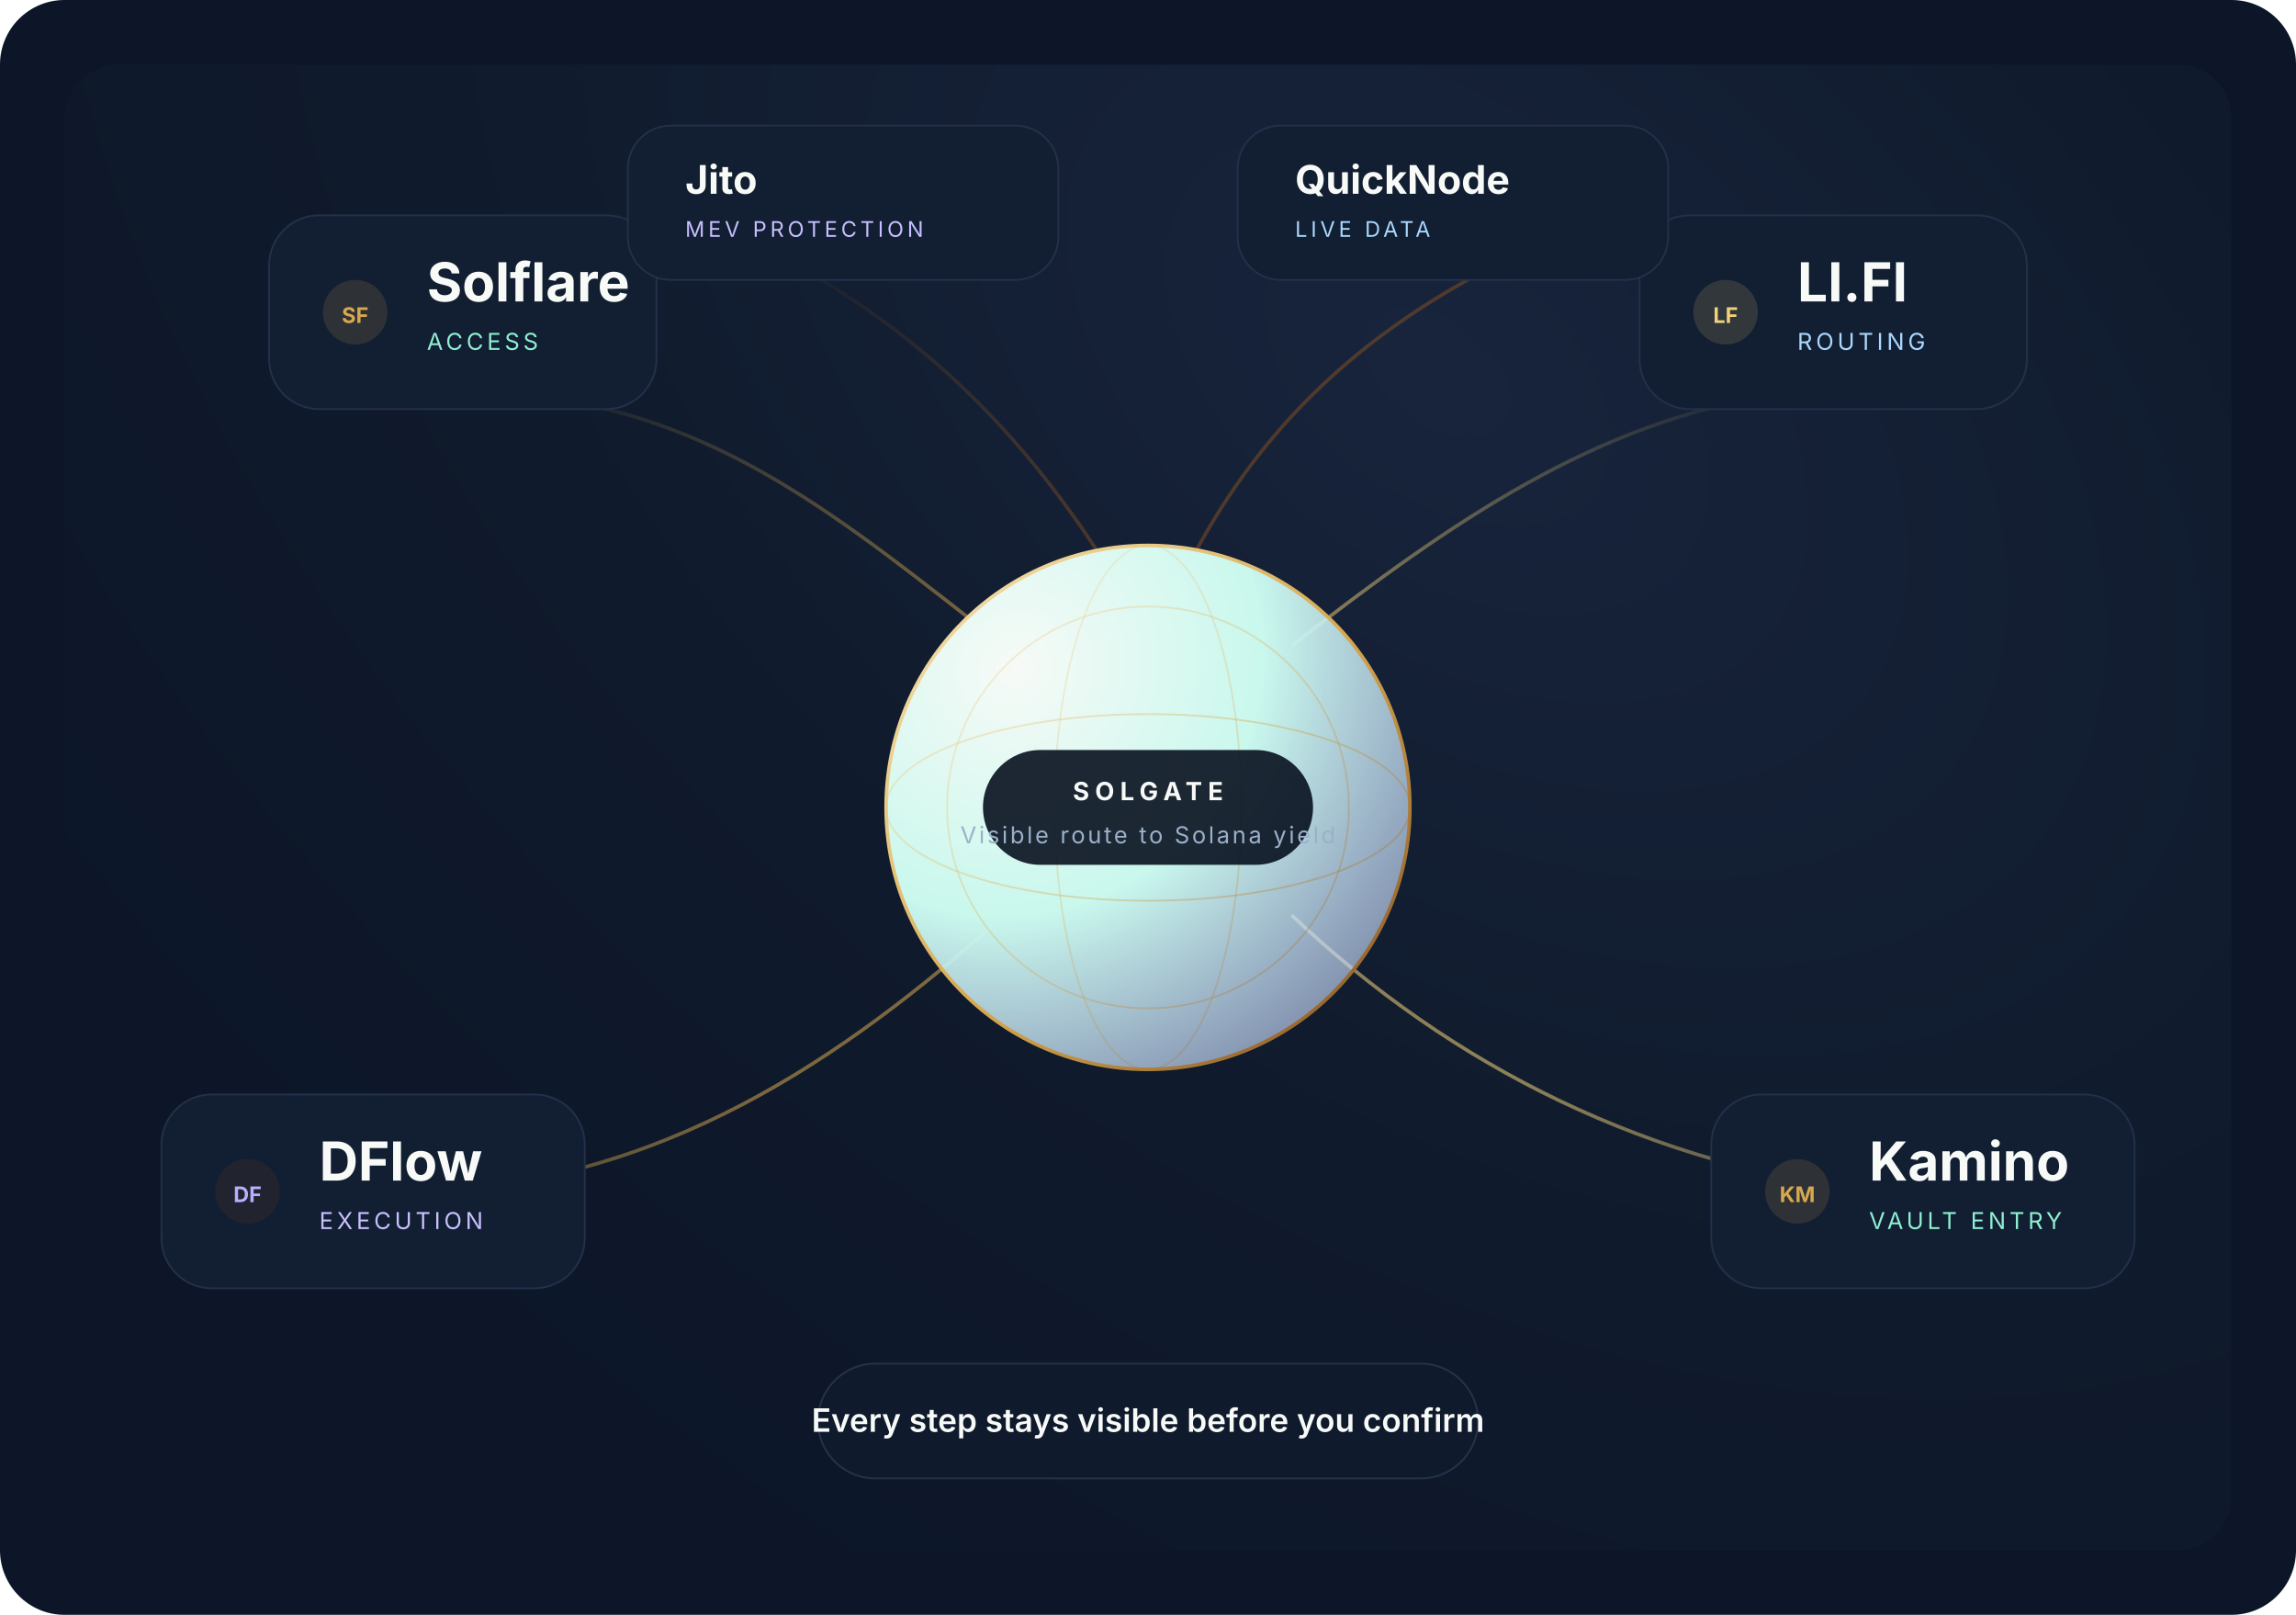
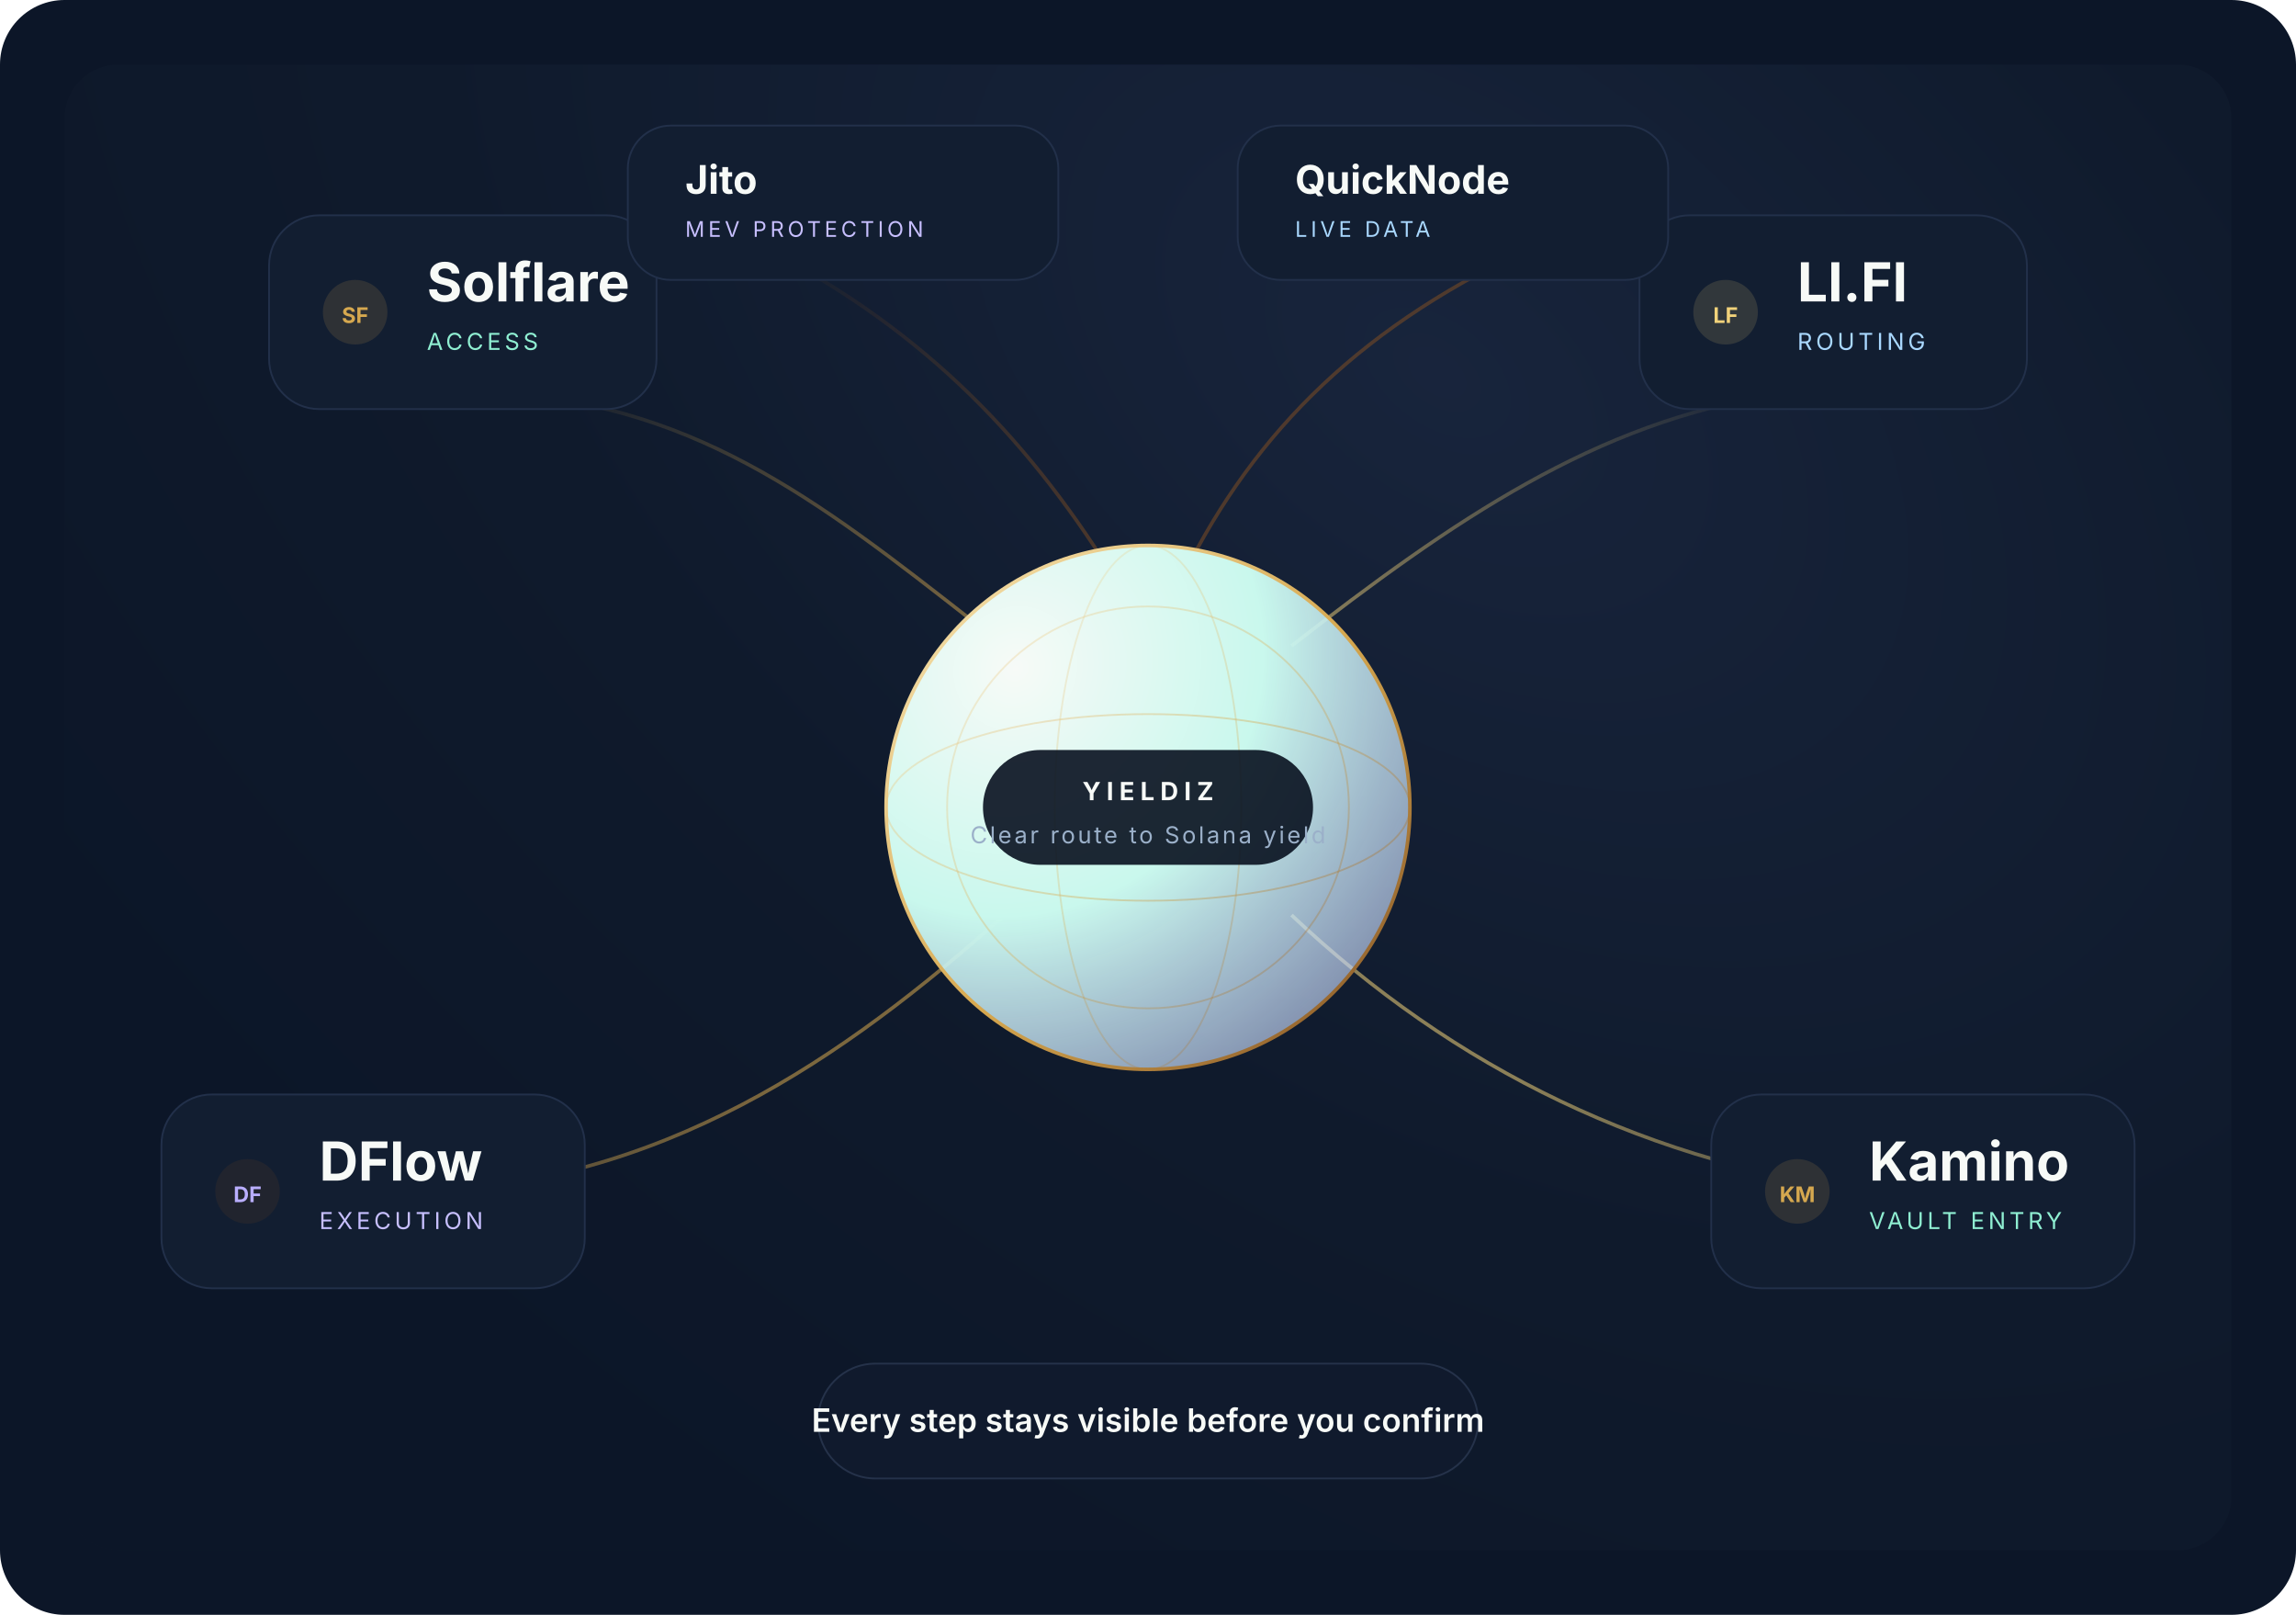
<svg xmlns="http://www.w3.org/2000/svg" width="1280" height="900" viewBox="0 0 1280 900" fill="none">
  <rect width="1280" height="900" rx="36" fill="#0C1628" />
  <rect x="36" y="36" width="1208" height="828" rx="30" fill="url(#bgGlow)" fill-opacity="0.72" />
  <g opacity="0.55">
    <path d="M290 220C400 230 470 290 560 360" stroke="url(#lineMint)" stroke-width="2" />
    <path d="M990 220C890 235 810 290 720 360" stroke="url(#lineBlue)" stroke-width="2" />
    <path d="M230 665C370 660 470 590 560 510" stroke="url(#lineMint)" stroke-width="2" />
    <path d="M1050 665C920 650 810 595 720 510" stroke="url(#lineBlue)" stroke-width="2" />
    <path d="M420 135C510 180 570 240 620 320" stroke="url(#lineViolet)" stroke-width="2" />
    <path d="M860 135C760 180 700 240 660 320" stroke="url(#lineViolet)" stroke-width="2" />
  </g>
  <g>
    <circle cx="640" cy="450" r="146" fill="url(#centerFill)" />
    <circle cx="640" cy="450" r="146" stroke="url(#ringStroke)" stroke-width="2" />
    <circle cx="640" cy="450" r="112" stroke="url(#ringStroke)" stroke-opacity="0.35" />
    <ellipse cx="640" cy="450" rx="146" ry="52" stroke="url(#ringStroke)" stroke-opacity="0.4" />
    <ellipse cx="640" cy="450" rx="52" ry="146" stroke="url(#ringStroke)" stroke-opacity="0.28" />
    <rect x="548" y="418" width="184" height="64" rx="32" fill="#08111F" fill-opacity="0.9" />
-     <text x="640" y="446" text-anchor="middle" fill="#F7FAF7" font-size="14" font-family="Inter, Arial, sans-serif" letter-spacing="3.2" font-weight="700">SOLGATE</text>
-     <text x="640" y="470" text-anchor="middle" fill="#9BB0C9" font-size="13" font-family="Inter, Arial, sans-serif" letter-spacing="1.4">Visible route to Solana yield</text>
+     <text x="640" y="446" text-anchor="middle" fill="#F7FAF7" font-size="14" font-family="Inter, Arial, sans-serif" letter-spacing="3.2" font-weight="700">YIELDIZ</text>
+     <text x="640" y="470" text-anchor="middle" fill="#9BB0C9" font-size="13" font-family="Inter, Arial, sans-serif" letter-spacing="1.4">Clear route to Solana yield</text>
  </g>
  <g>
    <rect x="150" y="120" width="216" height="108" rx="28" fill="#121E31" />
    <rect x="150" y="120" width="216" height="108" rx="28" stroke="#22304A" />
    <circle cx="198" cy="174" r="18" fill="#D6A84F" fill-opacity="0.14" />
    <text x="198" y="180" text-anchor="middle" fill="#D6A84F" font-size="12" font-family="Inter, Arial, sans-serif" font-weight="700">SF</text>
    <text x="238" y="168" fill="#F7FAF7" font-size="30" font-family="Inter, Arial, sans-serif" font-weight="700">Solflare</text>
    <text x="238" y="195" fill="#8FEFD2" font-size="13" font-family="Inter, Arial, sans-serif" letter-spacing="2">ACCESS</text>
    <rect x="914" y="120" width="216" height="108" rx="28" fill="#121E31" />
    <rect x="914" y="120" width="216" height="108" rx="28" stroke="#22304A" />
    <circle cx="962" cy="174" r="18" fill="#F1D27A" fill-opacity="0.14" />
    <text x="962" y="180" text-anchor="middle" fill="#F1D27A" font-size="12" font-family="Inter, Arial, sans-serif" font-weight="700">LF</text>
    <text x="1002" y="168" fill="#F7FAF7" font-size="30" font-family="Inter, Arial, sans-serif" font-weight="700">LI.FI</text>
    <text x="1002" y="195" fill="#A9D8FF" font-size="13" font-family="Inter, Arial, sans-serif" letter-spacing="2">ROUTING</text>
    <rect x="90" y="610" width="236" height="108" rx="28" fill="#121E31" />
    <rect x="90" y="610" width="236" height="108" rx="28" stroke="#22304A" />
    <circle cx="138" cy="664" r="18" fill="#7E4D22" fill-opacity="0.14" />
    <text x="138" y="670" text-anchor="middle" fill="#B9AEFF" font-size="12" font-family="Inter, Arial, sans-serif" font-weight="700">DF</text>
    <text x="178" y="658" fill="#F7FAF7" font-size="30" font-family="Inter, Arial, sans-serif" font-weight="700">DFlow</text>
    <text x="178" y="685" fill="#C7BFFF" font-size="13" font-family="Inter, Arial, sans-serif" letter-spacing="2">EXECUTION</text>
    <rect x="954" y="610" width="236" height="108" rx="28" fill="#121E31" />
    <rect x="954" y="610" width="236" height="108" rx="28" stroke="#22304A" />
    <circle cx="1002" cy="664" r="18" fill="#D6A84F" fill-opacity="0.14" />
    <text x="1002" y="670" text-anchor="middle" fill="#D6A84F" font-size="12" font-family="Inter, Arial, sans-serif" font-weight="700">KM</text>
    <text x="1042" y="658" fill="#F7FAF7" font-size="30" font-family="Inter, Arial, sans-serif" font-weight="700">Kamino</text>
    <text x="1042" y="685" fill="#8FEFD2" font-size="13" font-family="Inter, Arial, sans-serif" letter-spacing="2">VAULT ENTRY</text>
    <rect x="350" y="70" width="240" height="86" rx="24" fill="#121E31" />
    <rect x="350" y="70" width="240" height="86" rx="24" stroke="#22304A" />
    <text x="382" y="108" fill="#F7FAF7" font-size="22" font-family="Inter, Arial, sans-serif" font-weight="700">Jito</text>
    <text x="382" y="132" fill="#C7BFFF" font-size="12" font-family="Inter, Arial, sans-serif" letter-spacing="2">MEV PROTECTION</text>
    <rect x="690" y="70" width="240" height="86" rx="24" fill="#121E31" />
    <rect x="690" y="70" width="240" height="86" rx="24" stroke="#22304A" />
    <text x="722" y="108" fill="#F7FAF7" font-size="22" font-family="Inter, Arial, sans-serif" font-weight="700">QuickNode</text>
    <text x="722" y="132" fill="#A9D8FF" font-size="12" font-family="Inter, Arial, sans-serif" letter-spacing="2">LIVE DATA</text>
  </g>
  <g>
    <rect x="456" y="760" width="368" height="64" rx="32" fill="#101A2D" />
    <rect x="456" y="760" width="368" height="64" rx="32" stroke="#25324A" />
    <text x="640" y="798" text-anchor="middle" fill="#F7FAF7" font-size="18" font-family="Inter, Arial, sans-serif" font-weight="600">Every step stays visible before you confirm</text>
  </g>
  <defs>
    <radialGradient id="bgGlow" cx="0" cy="0" r="1" gradientUnits="userSpaceOnUse" gradientTransform="translate(802 210) rotate(127.659) scale(780 1260)">
      <stop stop-color="#1D2A44" />
      <stop offset="0.5" stop-color="#111C2E" />
      <stop offset="1" stop-color="#0C1628" />
    </radialGradient>
    <radialGradient id="centerFill" cx="0" cy="0" r="1" gradientUnits="userSpaceOnUse" gradientTransform="translate(566 372) rotate(43.7) scale(280 296)">
      <stop stop-color="#F7FAF7" />
      <stop offset="0.48" stop-color="#C9F8ED" />
      <stop offset="1" stop-color="#C7D3FF" stop-opacity="0.56" />
    </radialGradient>
    <linearGradient id="ringStroke" x1="494" y1="314" x2="786" y2="596" gradientUnits="userSpaceOnUse">
      <stop stop-color="#F8E6B6" />
      <stop offset="0.52" stop-color="#D6A84F" />
      <stop offset="1" stop-color="#7E4D22" />
    </linearGradient>
    <linearGradient id="lineMint" x1="290" y1="220" x2="560" y2="360" gradientUnits="userSpaceOnUse">
      <stop stop-color="#D6A84F" stop-opacity="0" />
      <stop offset="1" stop-color="#D6A84F" />
    </linearGradient>
    <linearGradient id="lineBlue" x1="990" y1="220" x2="720" y2="360" gradientUnits="userSpaceOnUse">
      <stop stop-color="#F1D27A" stop-opacity="0" />
      <stop offset="1" stop-color="#F1D27A" />
    </linearGradient>
    <linearGradient id="lineViolet" x1="420" y1="135" x2="620" y2="320" gradientUnits="userSpaceOnUse">
      <stop stop-color="#7E4D22" stop-opacity="0" />
      <stop offset="1" stop-color="#7E4D22" />
    </linearGradient>
  </defs>
</svg>
